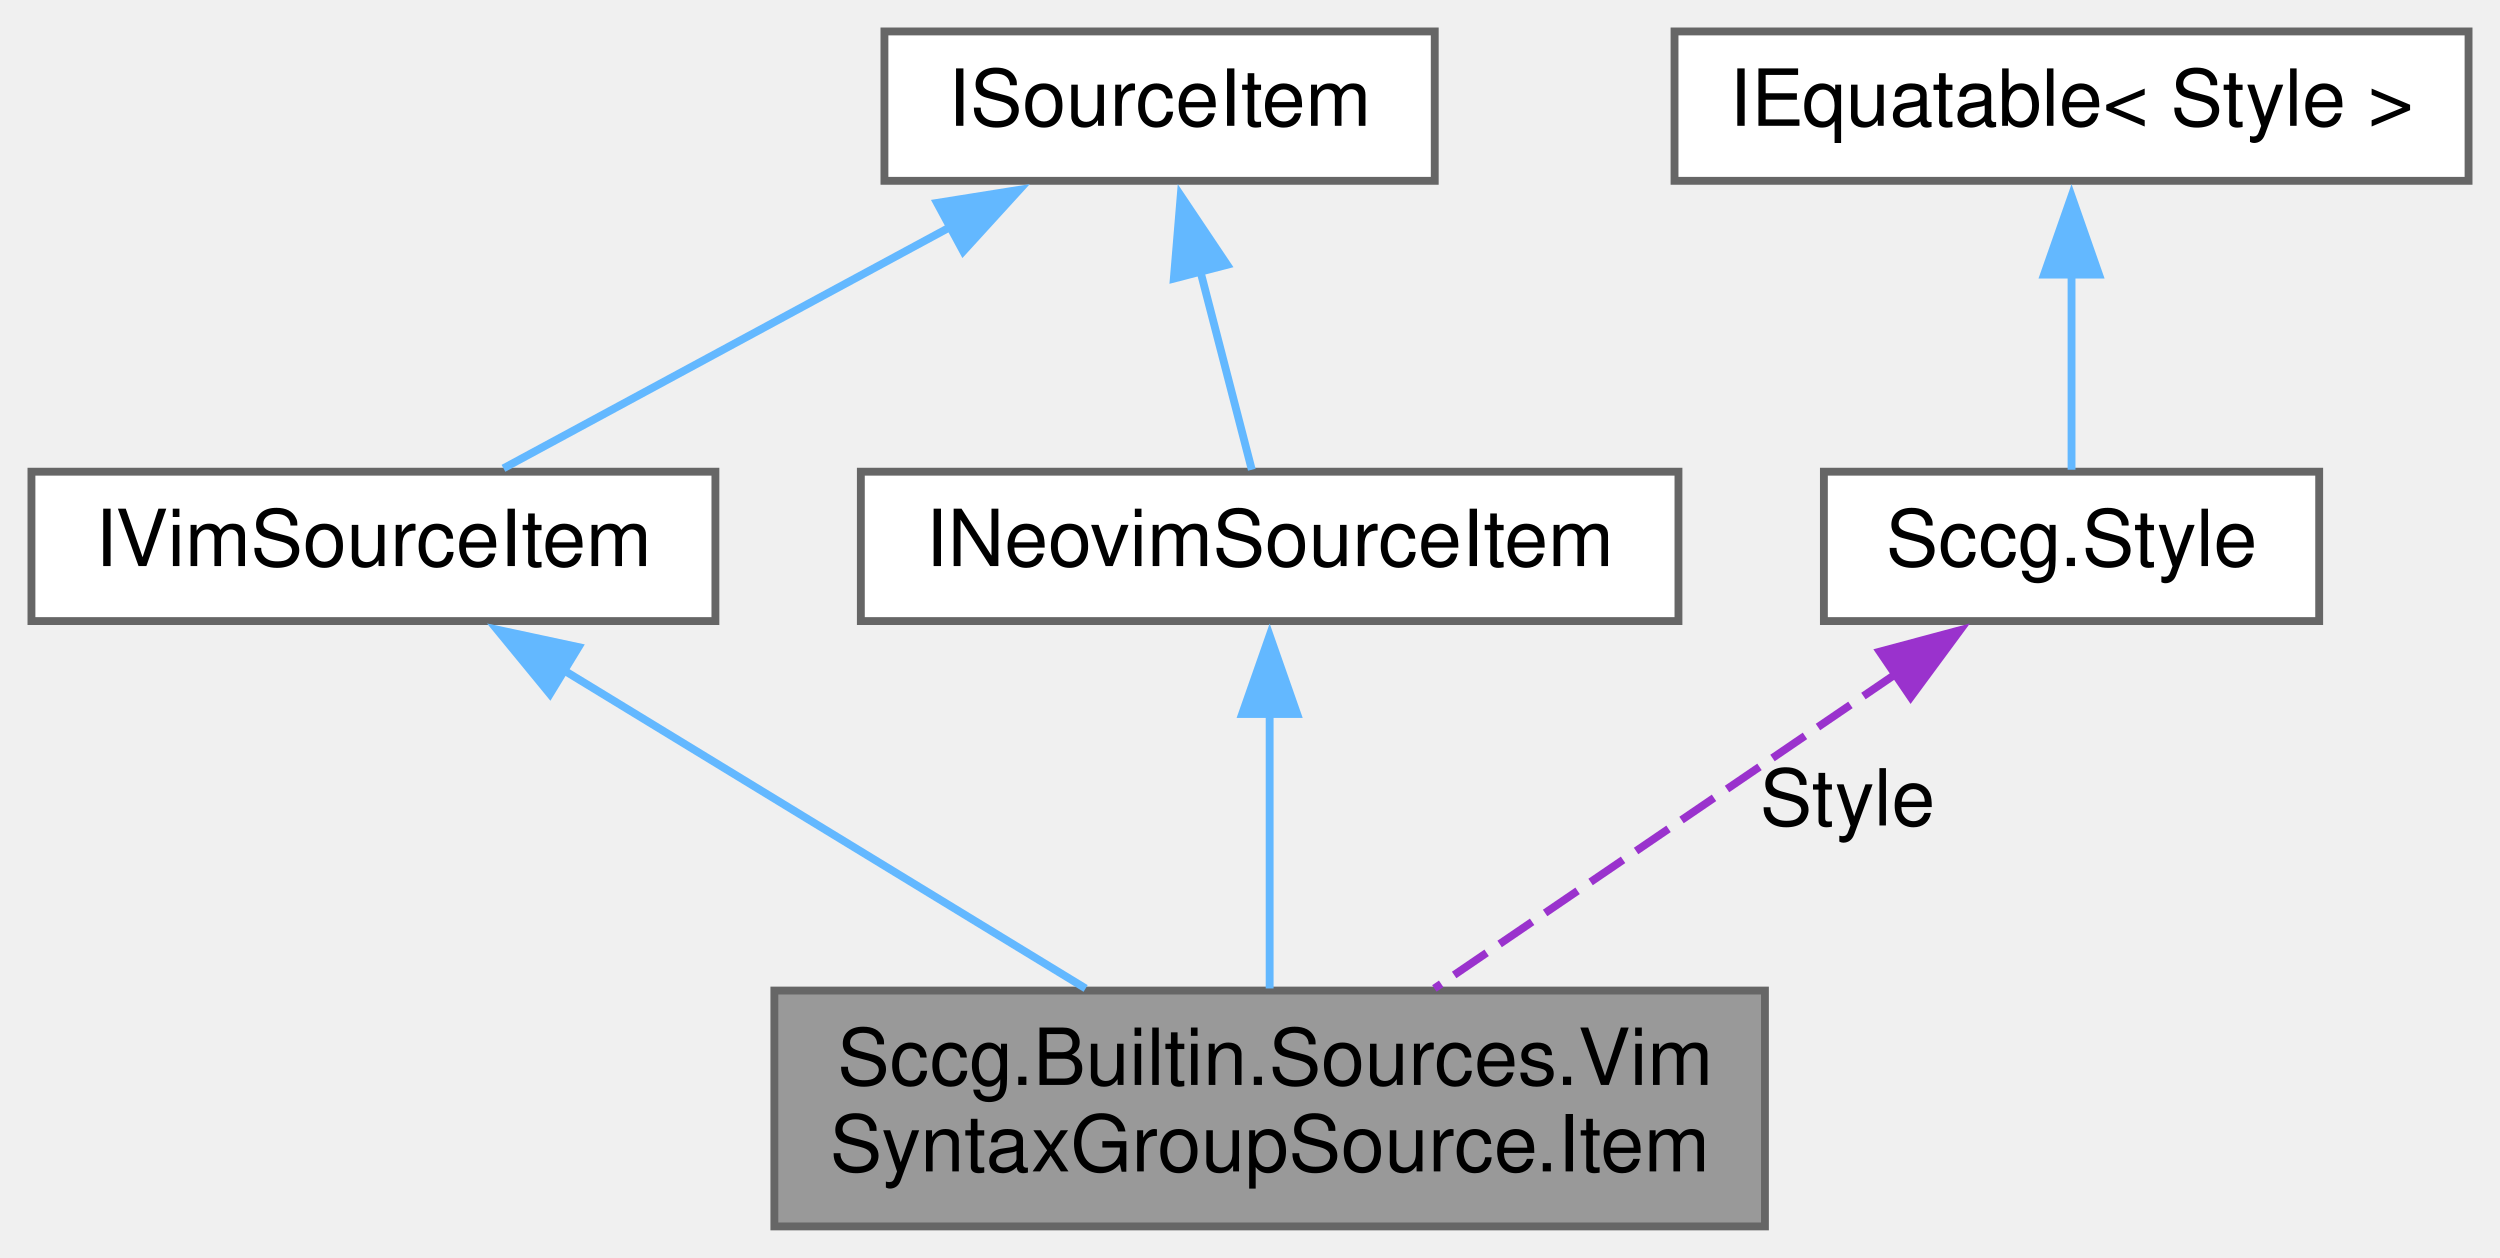
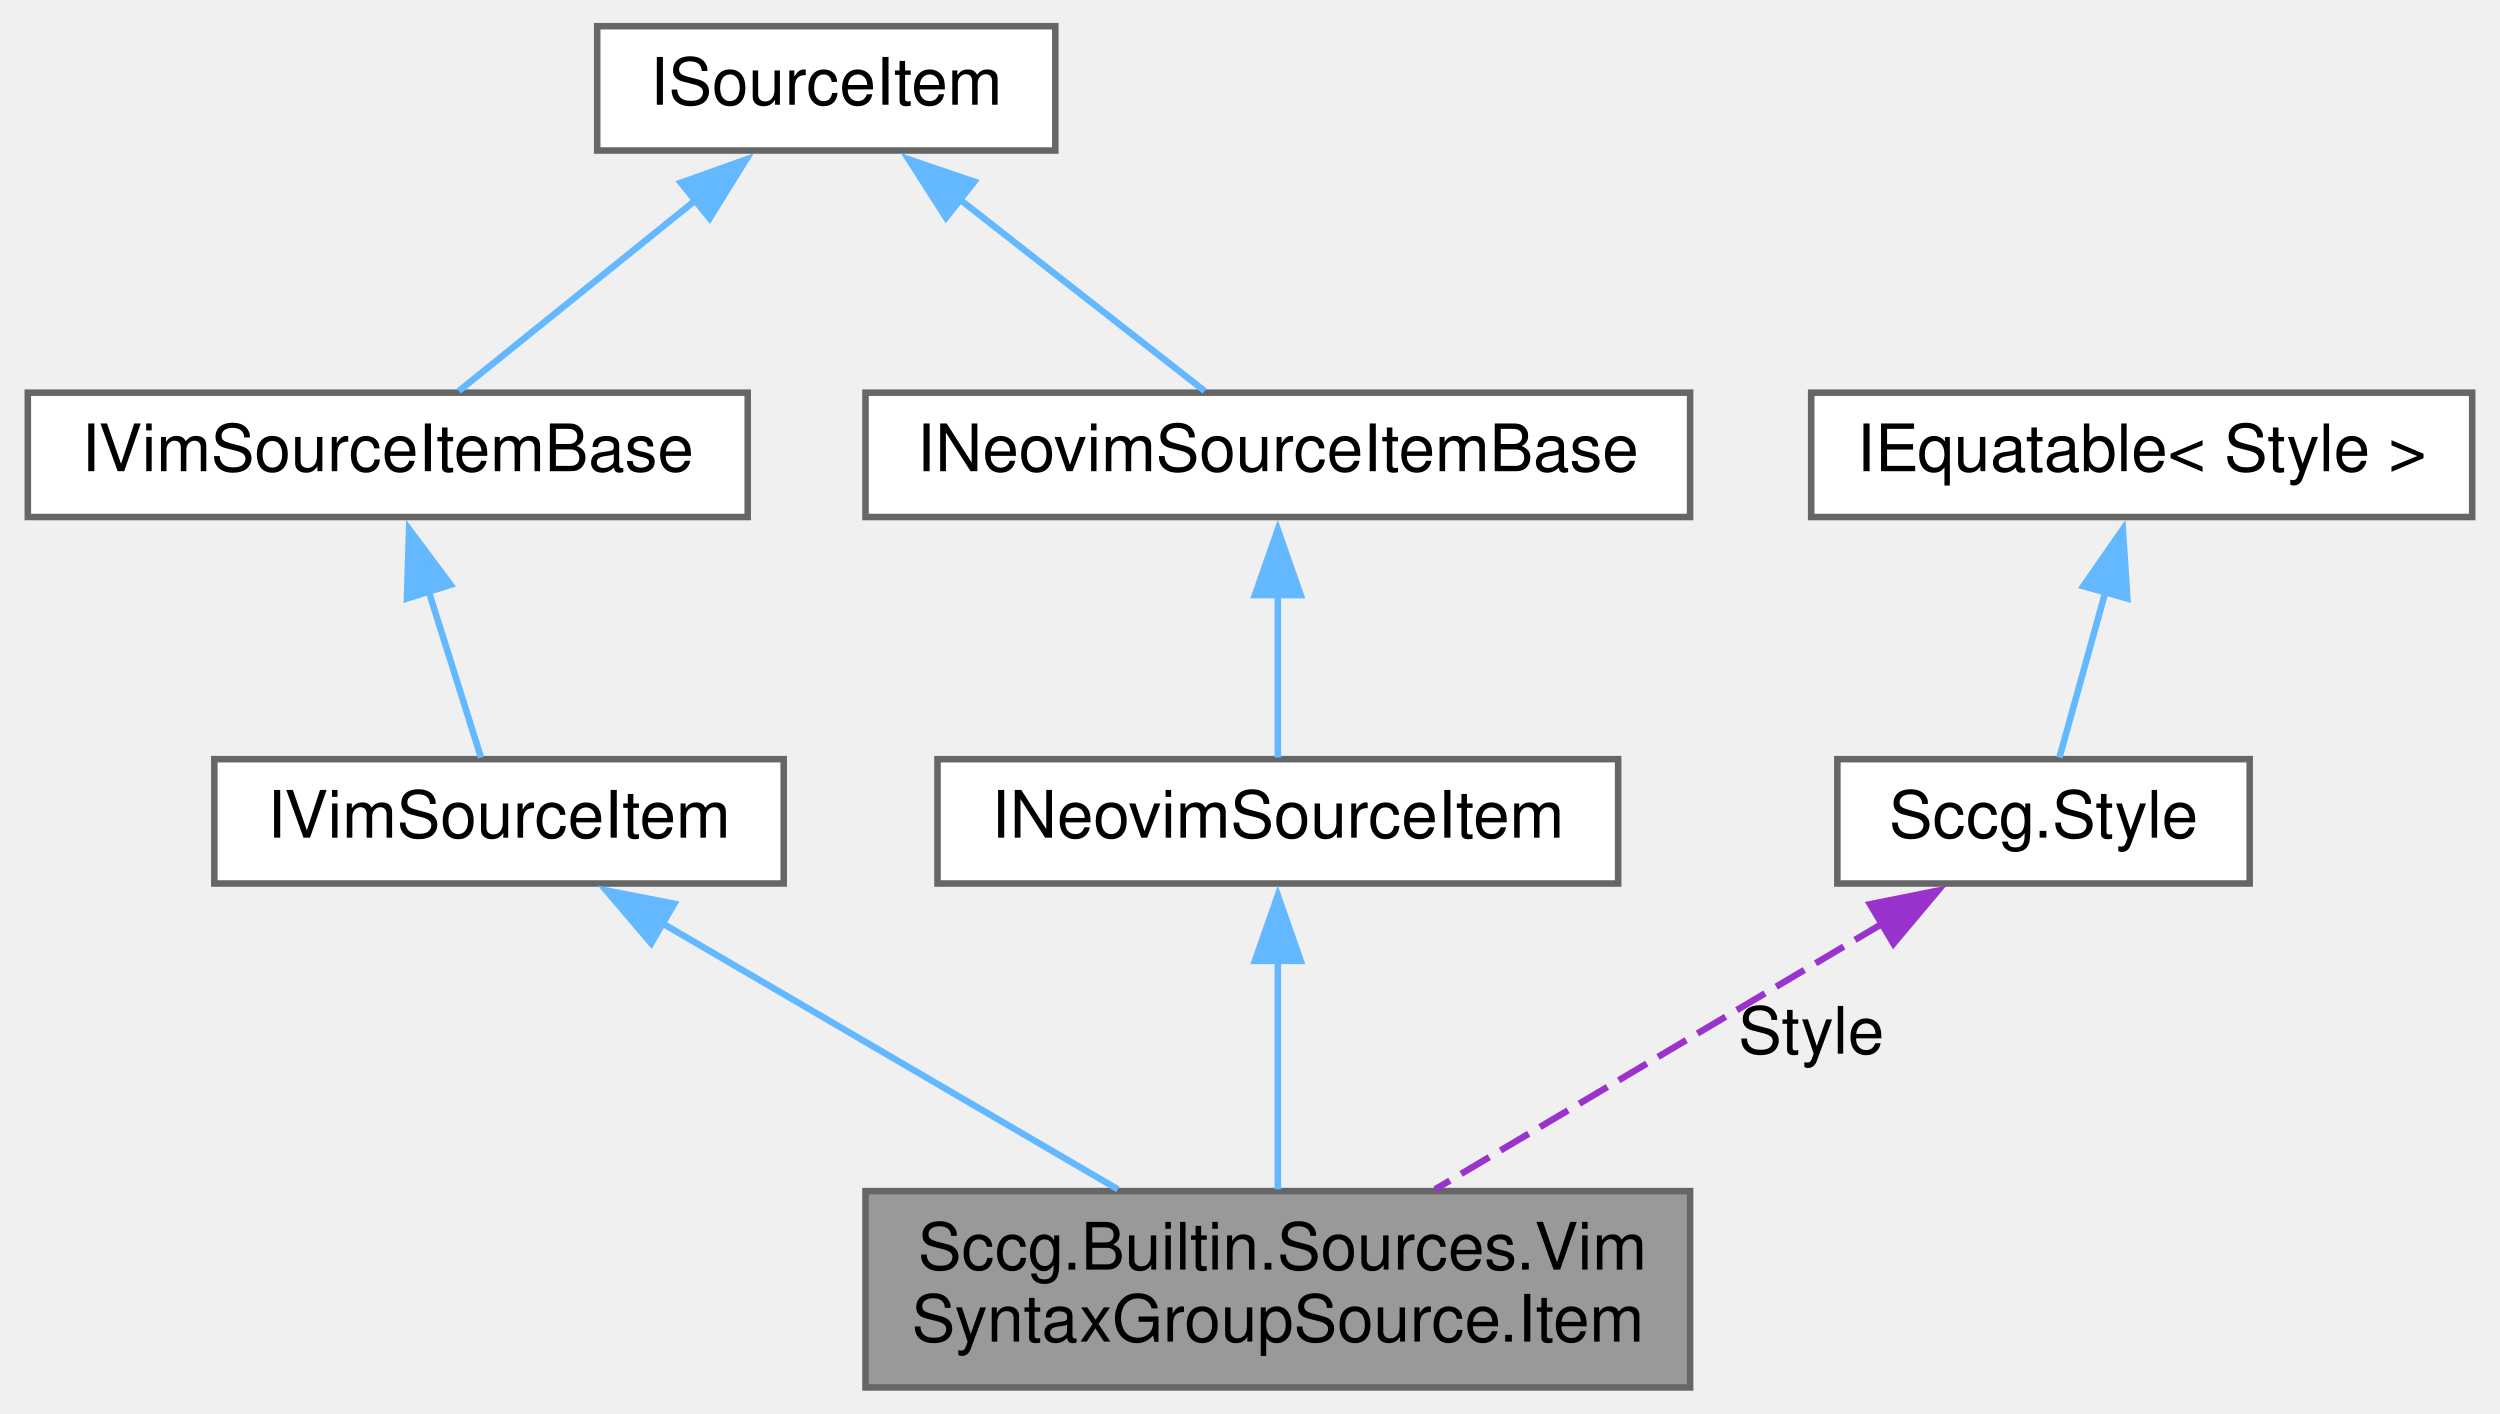
- <svg xmlns="http://www.w3.org/2000/svg" xmlns:xlink="http://www.w3.org/1999/xlink" width="318pt" height="160pt" viewBox="0.00 0.00 318.00 160.00">
-   <g id="graph0" class="graph" transform="scale(1 1) rotate(0) translate(4 156)">
+ <svg xmlns="http://www.w3.org/2000/svg" xmlns:xlink="http://www.w3.org/1999/xlink" width="382pt" height="216pt" viewBox="0.00 0.00 381.50 216.00">
+   <g id="graph0" class="graph" transform="scale(1 1) rotate(0) translate(4 212)">
    <g id="node1" class="node">
      <g id="a_node1">
        <a xlink:title=" ">
-           <polygon fill="#999999" stroke="#666666" points="220.5,-30 94.5,-30 94.5,0 220.5,0 220.5,-30" />
-           <text text-anchor="start" x="102.5" y="-18" font-family="Helvetica,sans-Serif" font-size="10.00">Sccg.Builtin.Sources.Vim</text>
-           <text text-anchor="middle" x="157.5" y="-7" font-family="Helvetica,sans-Serif" font-size="10.00">SyntaxGroupSource.Item</text>
+           <polygon fill="#999999" stroke="#666666" points="254,-30 128,-30 128,0 254,0 254,-30" />
+           <text text-anchor="start" x="136" y="-18" font-family="Helvetica,sans-Serif" font-size="10.00">Sccg.Builtin.Sources.Vim</text>
+           <text text-anchor="middle" x="191" y="-7" font-family="Helvetica,sans-Serif" font-size="10.00">SyntaxGroupSource.Item</text>
        </a>
      </g>
    </g>
    <g id="node2" class="node">
      <g id="a_node2">
        <a xlink:href="interfaceSccg_1_1Builtin_1_1Formatters_1_1IVimSourceItem.html" target="_top" xlink:title=" ">
-           <polygon fill="white" stroke="#666666" points="87,-96 0,-96 0,-77 87,-77 87,-96" />
-           <text text-anchor="middle" x="43.5" y="-84" font-family="Helvetica,sans-Serif" font-size="10.00">IVimSourceItem</text>
+           <polygon fill="white" stroke="#666666" points="115.5,-96 28.5,-96 28.5,-77 115.5,-77 115.5,-96" />
+           <text text-anchor="middle" x="72" y="-84" font-family="Helvetica,sans-Serif" font-size="10.00">IVimSourceItem</text>
        </a>
      </g>
    </g>
    <g id="edge1" class="edge">
-       <path fill="none" stroke="#63b8ff" d="M67.65,-70.78C87.24,-58.83 114.69,-42.1 134.09,-30.27" />
-       <polygon fill="#63b8ff" stroke="#63b8ff" points="65.95,-67.72 59.23,-75.91 69.59,-73.69 65.95,-67.72" />
+       <path fill="none" stroke="#63b8ff" d="M96.92,-70.94C117.39,-58.99 146.22,-42.15 166.56,-30.27" />
+       <polygon fill="#63b8ff" stroke="#63b8ff" points="95.25,-67.87 88.38,-75.93 98.78,-73.91 95.25,-67.87" />
    </g>
    <g id="node3" class="node">
      <g id="a_node3">
-         <a xlink:href="interfaceSccg_1_1Core_1_1ISourceItem.html" target="_top" xlink:title=" ">
-           <polygon fill="white" stroke="#666666" points="178.5,-152 108.5,-152 108.5,-133 178.5,-133 178.5,-152" />
-           <text text-anchor="middle" x="143.5" y="-140" font-family="Helvetica,sans-Serif" font-size="10.00">ISourceItem</text>
+         <a xlink:href="interfaceSccg_1_1Builtin_1_1Sources_1_1Internal_1_1IVimSourceItemBase.html" target="_top" xlink:title=" ">
+           <polygon fill="white" stroke="#666666" points="110,-152 0,-152 0,-133 110,-133 110,-152" />
+           <text text-anchor="middle" x="55" y="-140" font-family="Helvetica,sans-Serif" font-size="10.00">IVimSourceItemBase</text>
        </a>
      </g>
    </g>
    <g id="edge2" class="edge">
-       <path fill="none" stroke="#63b8ff" d="M117.05,-127.22C98.96,-117.45 75.53,-104.8 60.04,-96.43" />
-       <polygon fill="#63b8ff" stroke="#63b8ff" points="115.19,-130.19 125.66,-131.86 118.52,-124.03 115.19,-130.19" />
+       <path fill="none" stroke="#63b8ff" d="M61.23,-121.71C63.98,-112.96 67.08,-103.12 69.25,-96.25" />
+       <polygon fill="#63b8ff" stroke="#63b8ff" points="57.93,-120.55 58.26,-131.14 64.6,-122.65 57.93,-120.55" />
    </g>
    <g id="node4" class="node">
      <g id="a_node4">
+         <a xlink:href="interfaceSccg_1_1Core_1_1ISourceItem.html" target="_top" xlink:title=" ">
+           <polygon fill="white" stroke="#666666" points="157,-208 87,-208 87,-189 157,-189 157,-208" />
+           <text text-anchor="middle" x="122" y="-196" font-family="Helvetica,sans-Serif" font-size="10.00">ISourceItem</text>
+         </a>
+       </g>
+     </g>
+     <g id="edge3" class="edge">
+       <path fill="none" stroke="#63b8ff" d="M102.15,-181.5C90.28,-171.93 75.64,-160.14 65.86,-152.25" />
+       <polygon fill="#63b8ff" stroke="#63b8ff" points="99.78,-184.08 109.76,-187.63 104.17,-178.63 99.78,-184.08" />
+     </g>
+     <g id="node6" class="node">
+       <g id="a_node6">
+         <a xlink:href="interfaceSccg_1_1Builtin_1_1Sources_1_1Internal_1_1INeovimSourceItemBase.html" target="_top" xlink:title=" ">
+           <polygon fill="white" stroke="#666666" points="254,-152 128,-152 128,-133 254,-133 254,-152" />
+           <text text-anchor="middle" x="191" y="-140" font-family="Helvetica,sans-Serif" font-size="10.00">INeovimSourceItemBase</text>
+         </a>
+       </g>
+     </g>
+     <g id="edge6" class="edge">
+       <path fill="none" stroke="#63b8ff" d="M142.44,-181.5C154.67,-171.93 169.74,-160.14 179.82,-152.25" />
+       <polygon fill="#63b8ff" stroke="#63b8ff" points="140.3,-178.73 134.59,-187.65 144.62,-184.24 140.3,-178.73" />
+     </g>
+     <g id="node5" class="node">
+       <g id="a_node5">
        <a xlink:href="interfaceSccg_1_1Builtin_1_1Formatters_1_1INeovimSourceItem.html" target="_top" xlink:title=" ">
-           <polygon fill="white" stroke="#666666" points="209.5,-96 105.5,-96 105.5,-77 209.5,-77 209.5,-96" />
-           <text text-anchor="middle" x="157.5" y="-84" font-family="Helvetica,sans-Serif" font-size="10.00">INeovimSourceItem</text>
+           <polygon fill="white" stroke="#666666" points="243,-96 139,-96 139,-77 243,-77 243,-96" />
+           <text text-anchor="middle" x="191" y="-84" font-family="Helvetica,sans-Serif" font-size="10.00">INeovimSourceItem</text>
        </a>
      </g>
    </g>
    <g id="edge4" class="edge">
-       <path fill="none" stroke="#63b8ff" d="M148.63,-121.71C150.9,-112.96 153.45,-103.12 155.23,-96.25" />
-       <polygon fill="#63b8ff" stroke="#63b8ff" points="145.31,-120.56 146.19,-131.12 152.09,-122.32 145.31,-120.56" />
+       <path fill="none" stroke="#63b8ff" d="M191,-65.39C191,-54.15 191,-40.41 191,-30.27" />
+       <polygon fill="#63b8ff" stroke="#63b8ff" points="187.5,-65.18 191,-75.18 194.5,-65.18 187.5,-65.18" />
    </g>
-     <g id="edge3" class="edge">
-       <path fill="none" stroke="#63b8ff" d="M157.5,-65.39C157.5,-54.15 157.5,-40.41 157.5,-30.27" />
-       <polygon fill="#63b8ff" stroke="#63b8ff" points="154,-65.18 157.5,-75.18 161,-65.18 154,-65.18" />
+     <g id="edge5" class="edge">
+       <path fill="none" stroke="#63b8ff" d="M191,-121.11C191,-112.52 191,-102.97 191,-96.25" />
+       <polygon fill="#63b8ff" stroke="#63b8ff" points="187.5,-121.07 191,-131.07 194.5,-121.07 187.5,-121.07" />
    </g>
-     <g id="node5" class="node">
-       <g id="a_node5">
+     <g id="node7" class="node">
+       <g id="a_node7">
        <a xlink:href="structSccg_1_1Style.html" target="_top" xlink:title=" ">
-           <polygon fill="white" stroke="#666666" points="291,-96 228,-96 228,-77 291,-77 291,-96" />
-           <text text-anchor="middle" x="259.5" y="-84" font-family="Helvetica,sans-Serif" font-size="10.00">Sccg.Style</text>
+           <polygon fill="white" stroke="#666666" points="339.5,-96 276.5,-96 276.5,-77 339.5,-77 339.5,-96" />
+           <text text-anchor="middle" x="308" y="-84" font-family="Helvetica,sans-Serif" font-size="10.00">Sccg.Style</text>
        </a>
      </g>
    </g>
-     <g id="edge5" class="edge">
-       <path fill="none" stroke="#9a32cd" stroke-dasharray="5,2" d="M237.16,-70.28C219.69,-58.37 195.56,-41.93 178.45,-30.27" />
-       <polygon fill="#9a32cd" stroke="#9a32cd" points="235.1,-73.11 245.33,-75.85 239.04,-67.32 235.1,-73.11" />
-       <text text-anchor="middle" x="231" y="-51" font-family="Helvetica,sans-Serif" font-size="10.00"> Style</text>
+     <g id="edge7" class="edge">
+       <path fill="none" stroke="#9a32cd" stroke-dasharray="5,2" d="M283.49,-70.94C263.37,-58.99 235.02,-42.15 215.03,-30.27" />
+       <polygon fill="#9a32cd" stroke="#9a32cd" points="281.5,-73.83 291.88,-75.92 285.07,-67.81 281.5,-73.83" />
+       <text text-anchor="middle" x="272.5" y="-51" font-family="Helvetica,sans-Serif" font-size="10.00"> Style</text>
    </g>
-     <g id="node6" class="node">
-       <g id="a_node6">
+     <g id="node8" class="node">
+       <g id="a_node8">
        <a xlink:title=" ">
-           <polygon fill="white" stroke="#666666" points="310,-152 209,-152 209,-133 310,-133 310,-152" />
-           <text text-anchor="middle" x="259.5" y="-140" font-family="Helvetica,sans-Serif" font-size="10.00">IEquatable&lt; Style &gt;</text>
+           <polygon fill="white" stroke="#666666" points="373.5,-152 272.5,-152 272.5,-133 373.5,-133 373.5,-152" />
+           <text text-anchor="middle" x="323" y="-140" font-family="Helvetica,sans-Serif" font-size="10.00">IEquatable&lt; Style &gt;</text>
        </a>
      </g>
    </g>
-     <g id="edge6" class="edge">
-       <path fill="none" stroke="#63b8ff" d="M259.5,-121.11C259.5,-112.52 259.5,-102.97 259.5,-96.25" />
-       <polygon fill="#63b8ff" stroke="#63b8ff" points="256,-121.07 259.5,-131.07 263,-121.07 256,-121.07" />
+     <g id="edge8" class="edge">
+       <path fill="none" stroke="#63b8ff" d="M317.5,-121.71C315.07,-112.96 312.34,-103.12 310.43,-96.25" />
+       <polygon fill="#63b8ff" stroke="#63b8ff" points="314.07,-122.43 320.12,-131.12 320.81,-120.55 314.07,-122.43" />
    </g>
  </g>
</svg>
